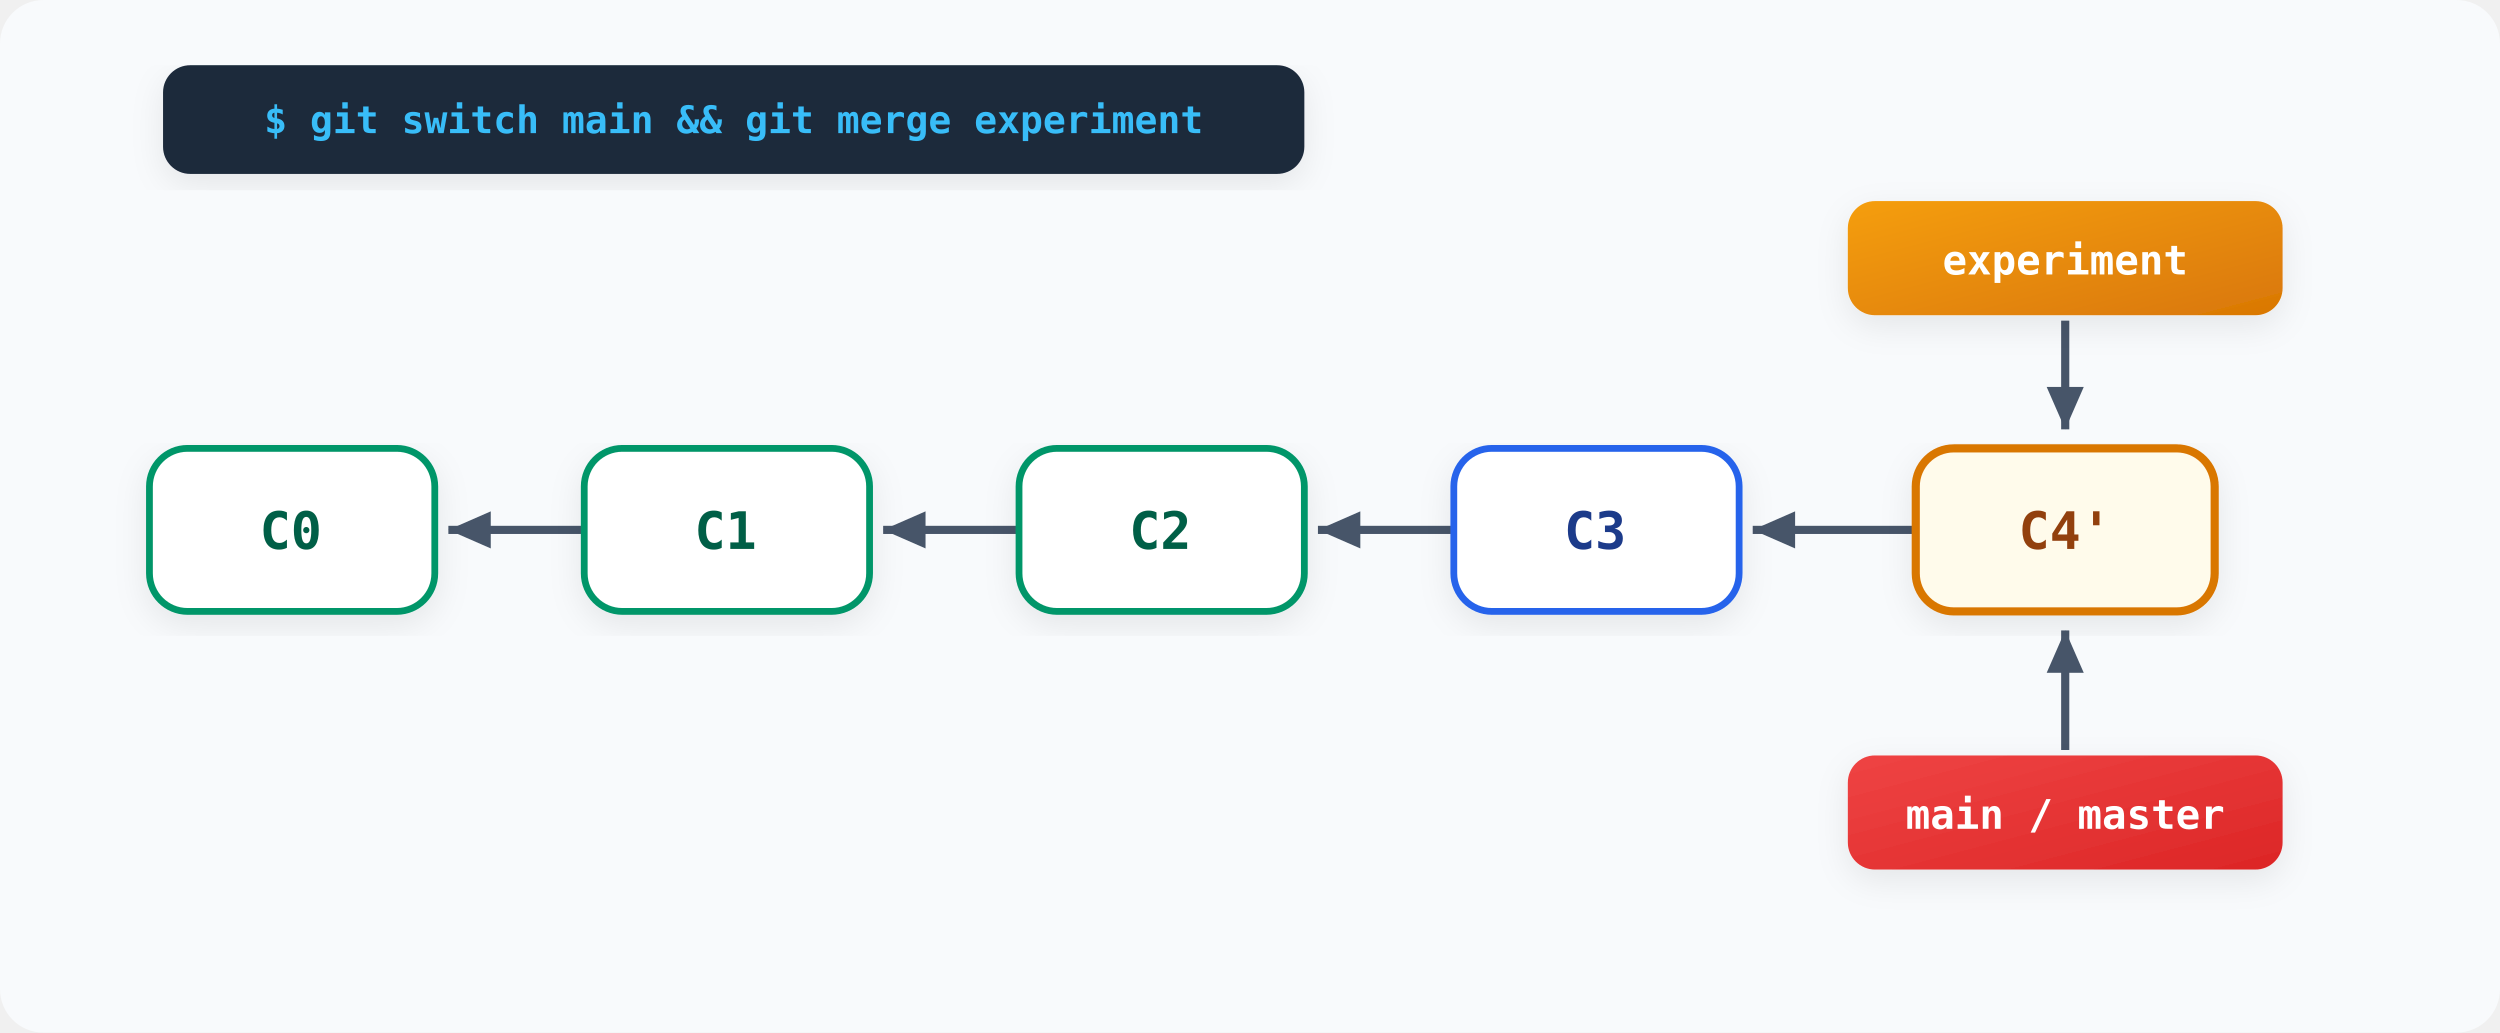
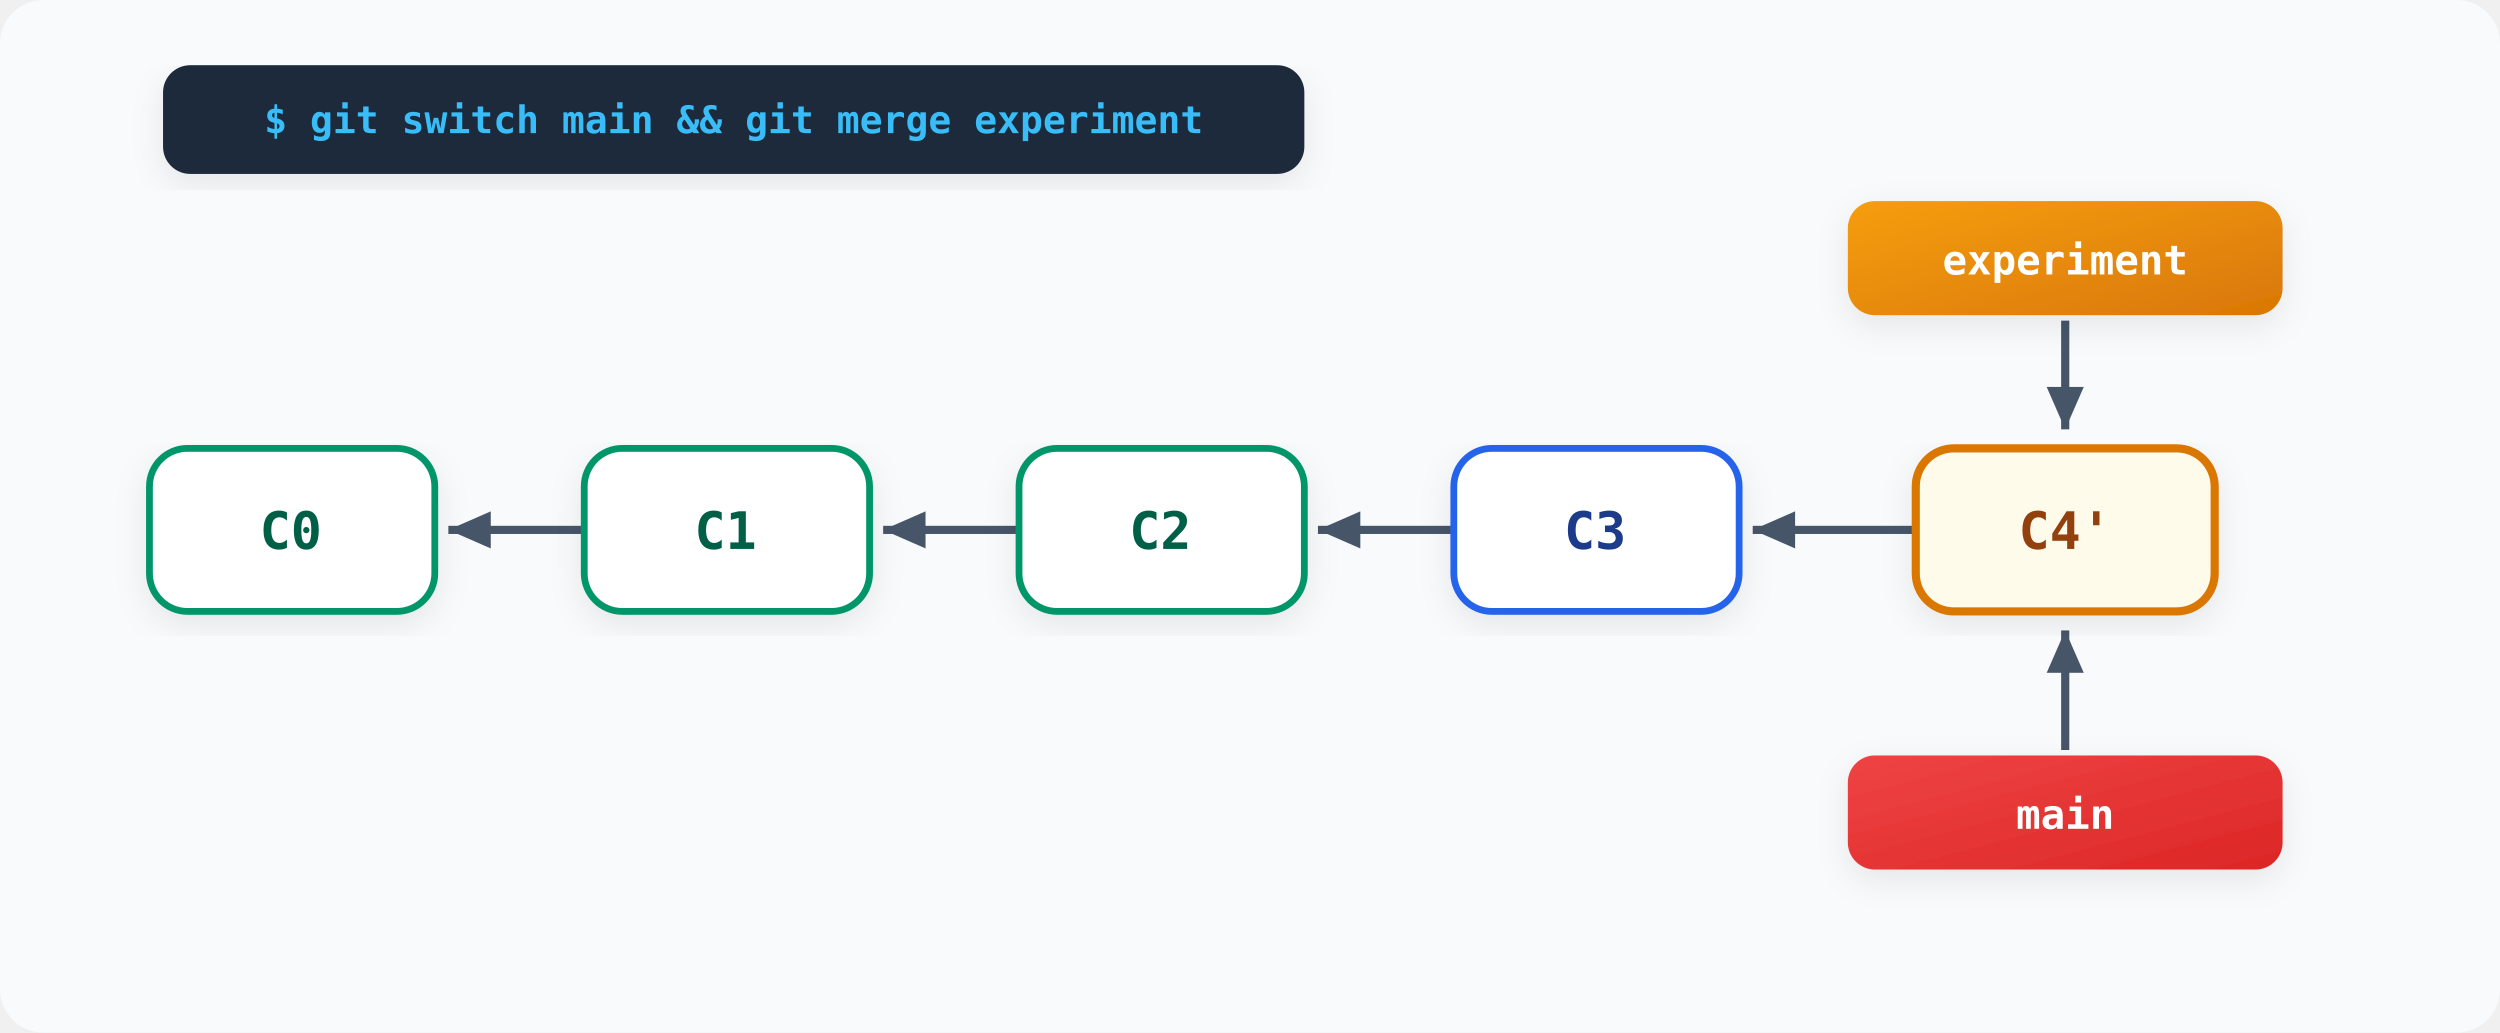
<svg xmlns="http://www.w3.org/2000/svg" viewBox="0 0 920 380" width="920" height="380" font-family="'Inter', -apple-system, BlinkMacSystemFont, 'Segoe UI', sans-serif">
  <defs>
    <linearGradient id="mainGrad" x1="0" y1="0" x2="1" y2="1">
      <stop offset="0%" stop-color="#ef4444" />
      <stop offset="100%" stop-color="#dc2626" />
    </linearGradient>
    <linearGradient id="expGrad" x1="0" y1="0" x2="1" y2="1">
      <stop offset="0%" stop-color="#f59e0b" />
      <stop offset="100%" stop-color="#d97706" />
    </linearGradient>
    <marker id="arrSlate" viewBox="0 0 10 10" refX="8" refY="5" markerWidth="6.5" markerHeight="6.5" orient="auto-start-reverse">
      <path d="M 0 1.5 L 8 5 L 0 8.5 z" fill="#475569" />
    </marker>
    <filter id="shadow" x="-10%" y="-10%" width="120%" height="125%">
      <feDropShadow dx="0" dy="4" stdDeviation="6" flood-color="#0f172a" flood-opacity="0.08" />
    </filter>
  </defs>
  <rect width="920" height="380" rx="16" fill="#f8fafc" />
  <g filter="url(#shadow)">
    <rect x="60" y="24" width="420" height="40" rx="10" fill="#1e293b" />
    <text x="270" y="49" text-anchor="middle" font-size="14" font-family="'JetBrains Mono', monospace" font-weight="700" fill="#38bdf8">$ git switch main &amp;&amp; git merge experiment</text>
  </g>
  <line x1="215" y1="195" x2="165" y2="195" stroke="#475569" stroke-width="3" marker-end="url(#arrSlate)" />
  <line x1="375" y1="195" x2="325" y2="195" stroke="#475569" stroke-width="3" marker-end="url(#arrSlate)" />
  <line x1="535" y1="195" x2="485" y2="195" stroke="#475569" stroke-width="3" marker-end="url(#arrSlate)" />
  <line x1="705" y1="195" x2="645" y2="195" stroke="#475569" stroke-width="3" marker-end="url(#arrSlate)" />
  <line x1="760" y1="118" x2="760" y2="158" stroke="#475569" stroke-width="3" marker-end="url(#arrSlate)" />
  <line x1="760" y1="276" x2="760" y2="232" stroke="#475569" stroke-width="3" marker-end="url(#arrSlate)" />
  <g filter="url(#shadow)">
    <rect x="55" y="165" width="105" height="60" rx="14" fill="#ffffff" stroke="#059669" stroke-width="2.5" />
    <text x="107" y="202" text-anchor="middle" font-size="19" font-family="'JetBrains Mono', monospace" font-weight="800" fill="#065f46">C0</text>
    <rect x="215" y="165" width="105" height="60" rx="14" fill="#ffffff" stroke="#059669" stroke-width="2.5" />
    <text x="267" y="202" text-anchor="middle" font-size="19" font-family="'JetBrains Mono', monospace" font-weight="800" fill="#065f46">C1</text>
    <rect x="375" y="165" width="105" height="60" rx="14" fill="#ffffff" stroke="#059669" stroke-width="2.5" />
    <text x="427" y="202" text-anchor="middle" font-size="19" font-family="'JetBrains Mono', monospace" font-weight="800" fill="#065f46">C2</text>
    <rect x="535" y="165" width="105" height="60" rx="14" fill="#ffffff" stroke="#2563eb" stroke-width="2.5" />
    <text x="587" y="202" text-anchor="middle" font-size="19" font-family="'JetBrains Mono', monospace" font-weight="800" fill="#1e3a8a">C3</text>
    <rect x="705" y="165" width="110" height="60" rx="14" fill="#fffbeb" stroke="#d97706" stroke-width="3" />
    <text x="760" y="202" text-anchor="middle" font-size="19" font-family="'JetBrains Mono', monospace" font-weight="800" fill="#92400e">C4'</text>
  </g>
  <g filter="url(#shadow)">
    <rect x="680" y="74" width="160" height="42" rx="10" fill="url(#expGrad)" />
    <text x="760" y="101" text-anchor="middle" font-size="15" font-family="'JetBrains Mono', monospace" font-weight="800" fill="#ffffff">experiment</text>
    <rect x="680" y="278" width="160" height="42" rx="10" fill="url(#mainGrad)" />
-     <text x="760" y="305" text-anchor="middle" font-size="15" font-family="'JetBrains Mono', monospace" font-weight="800" fill="#ffffff">main / master</text>
+     <text x="760" y="305" text-anchor="middle" font-size="15" font-family="'JetBrains Mono', monospace" font-weight="800" fill="#ffffff">main</text>
  </g>
</svg>
